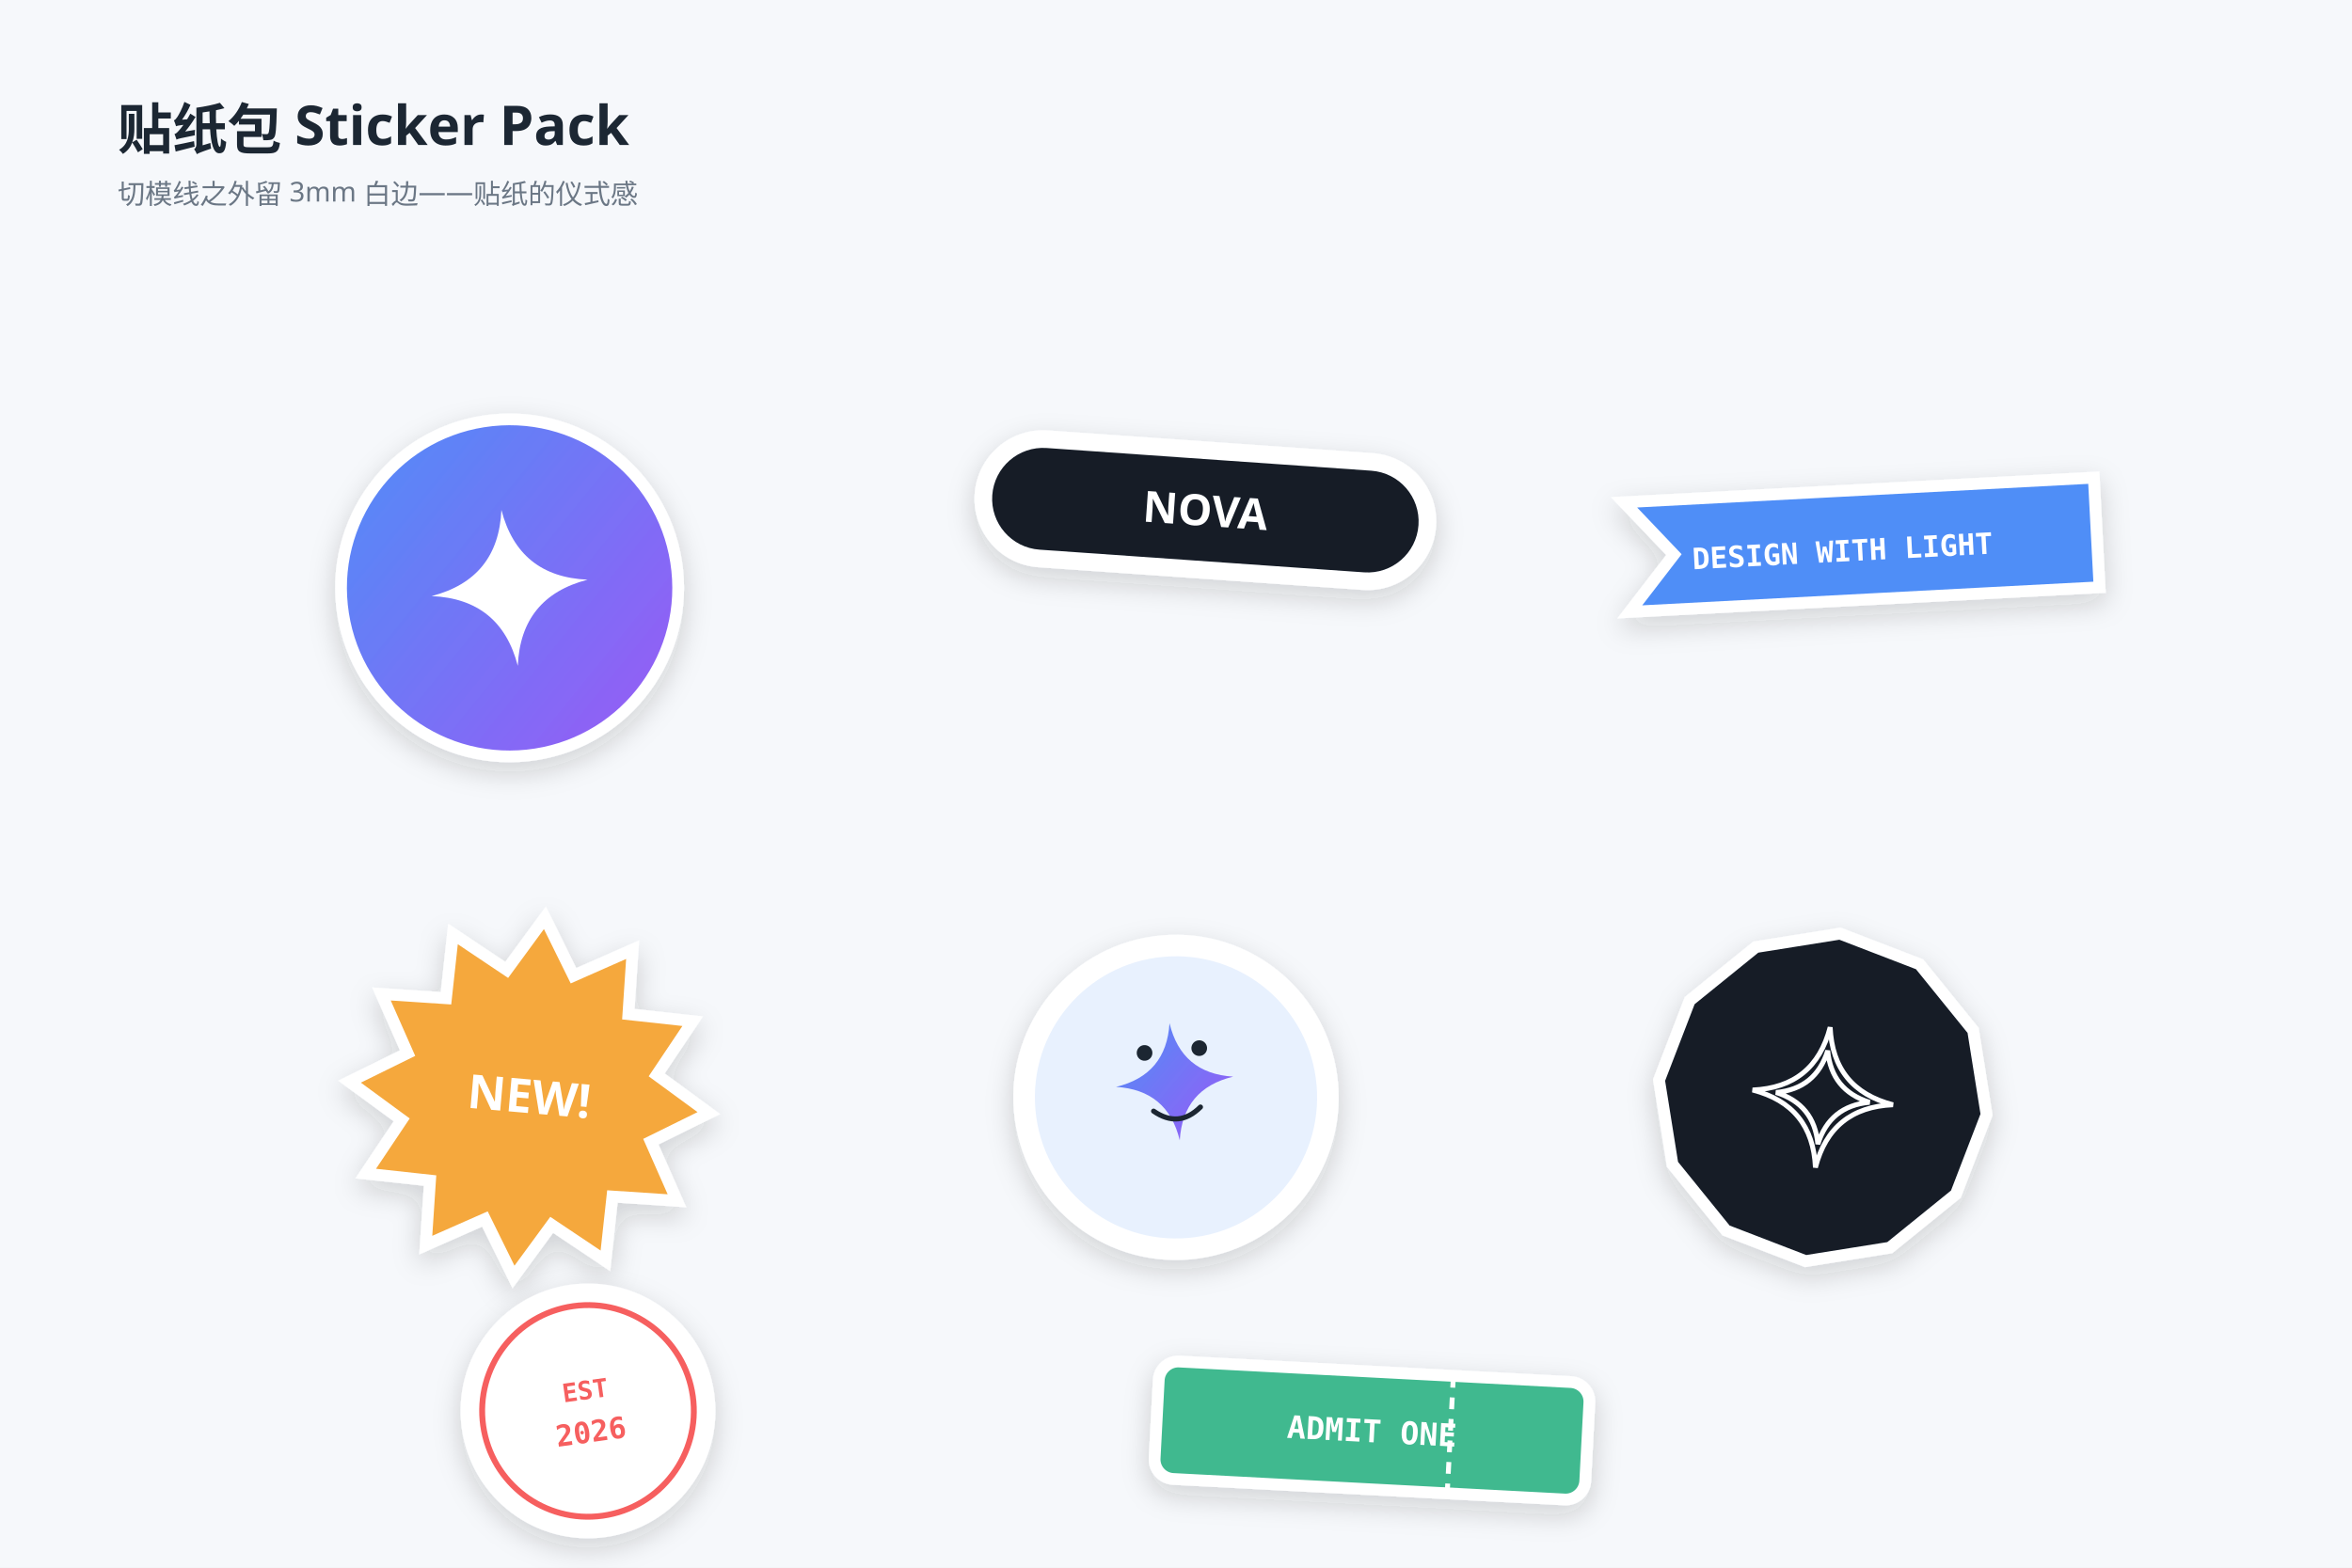
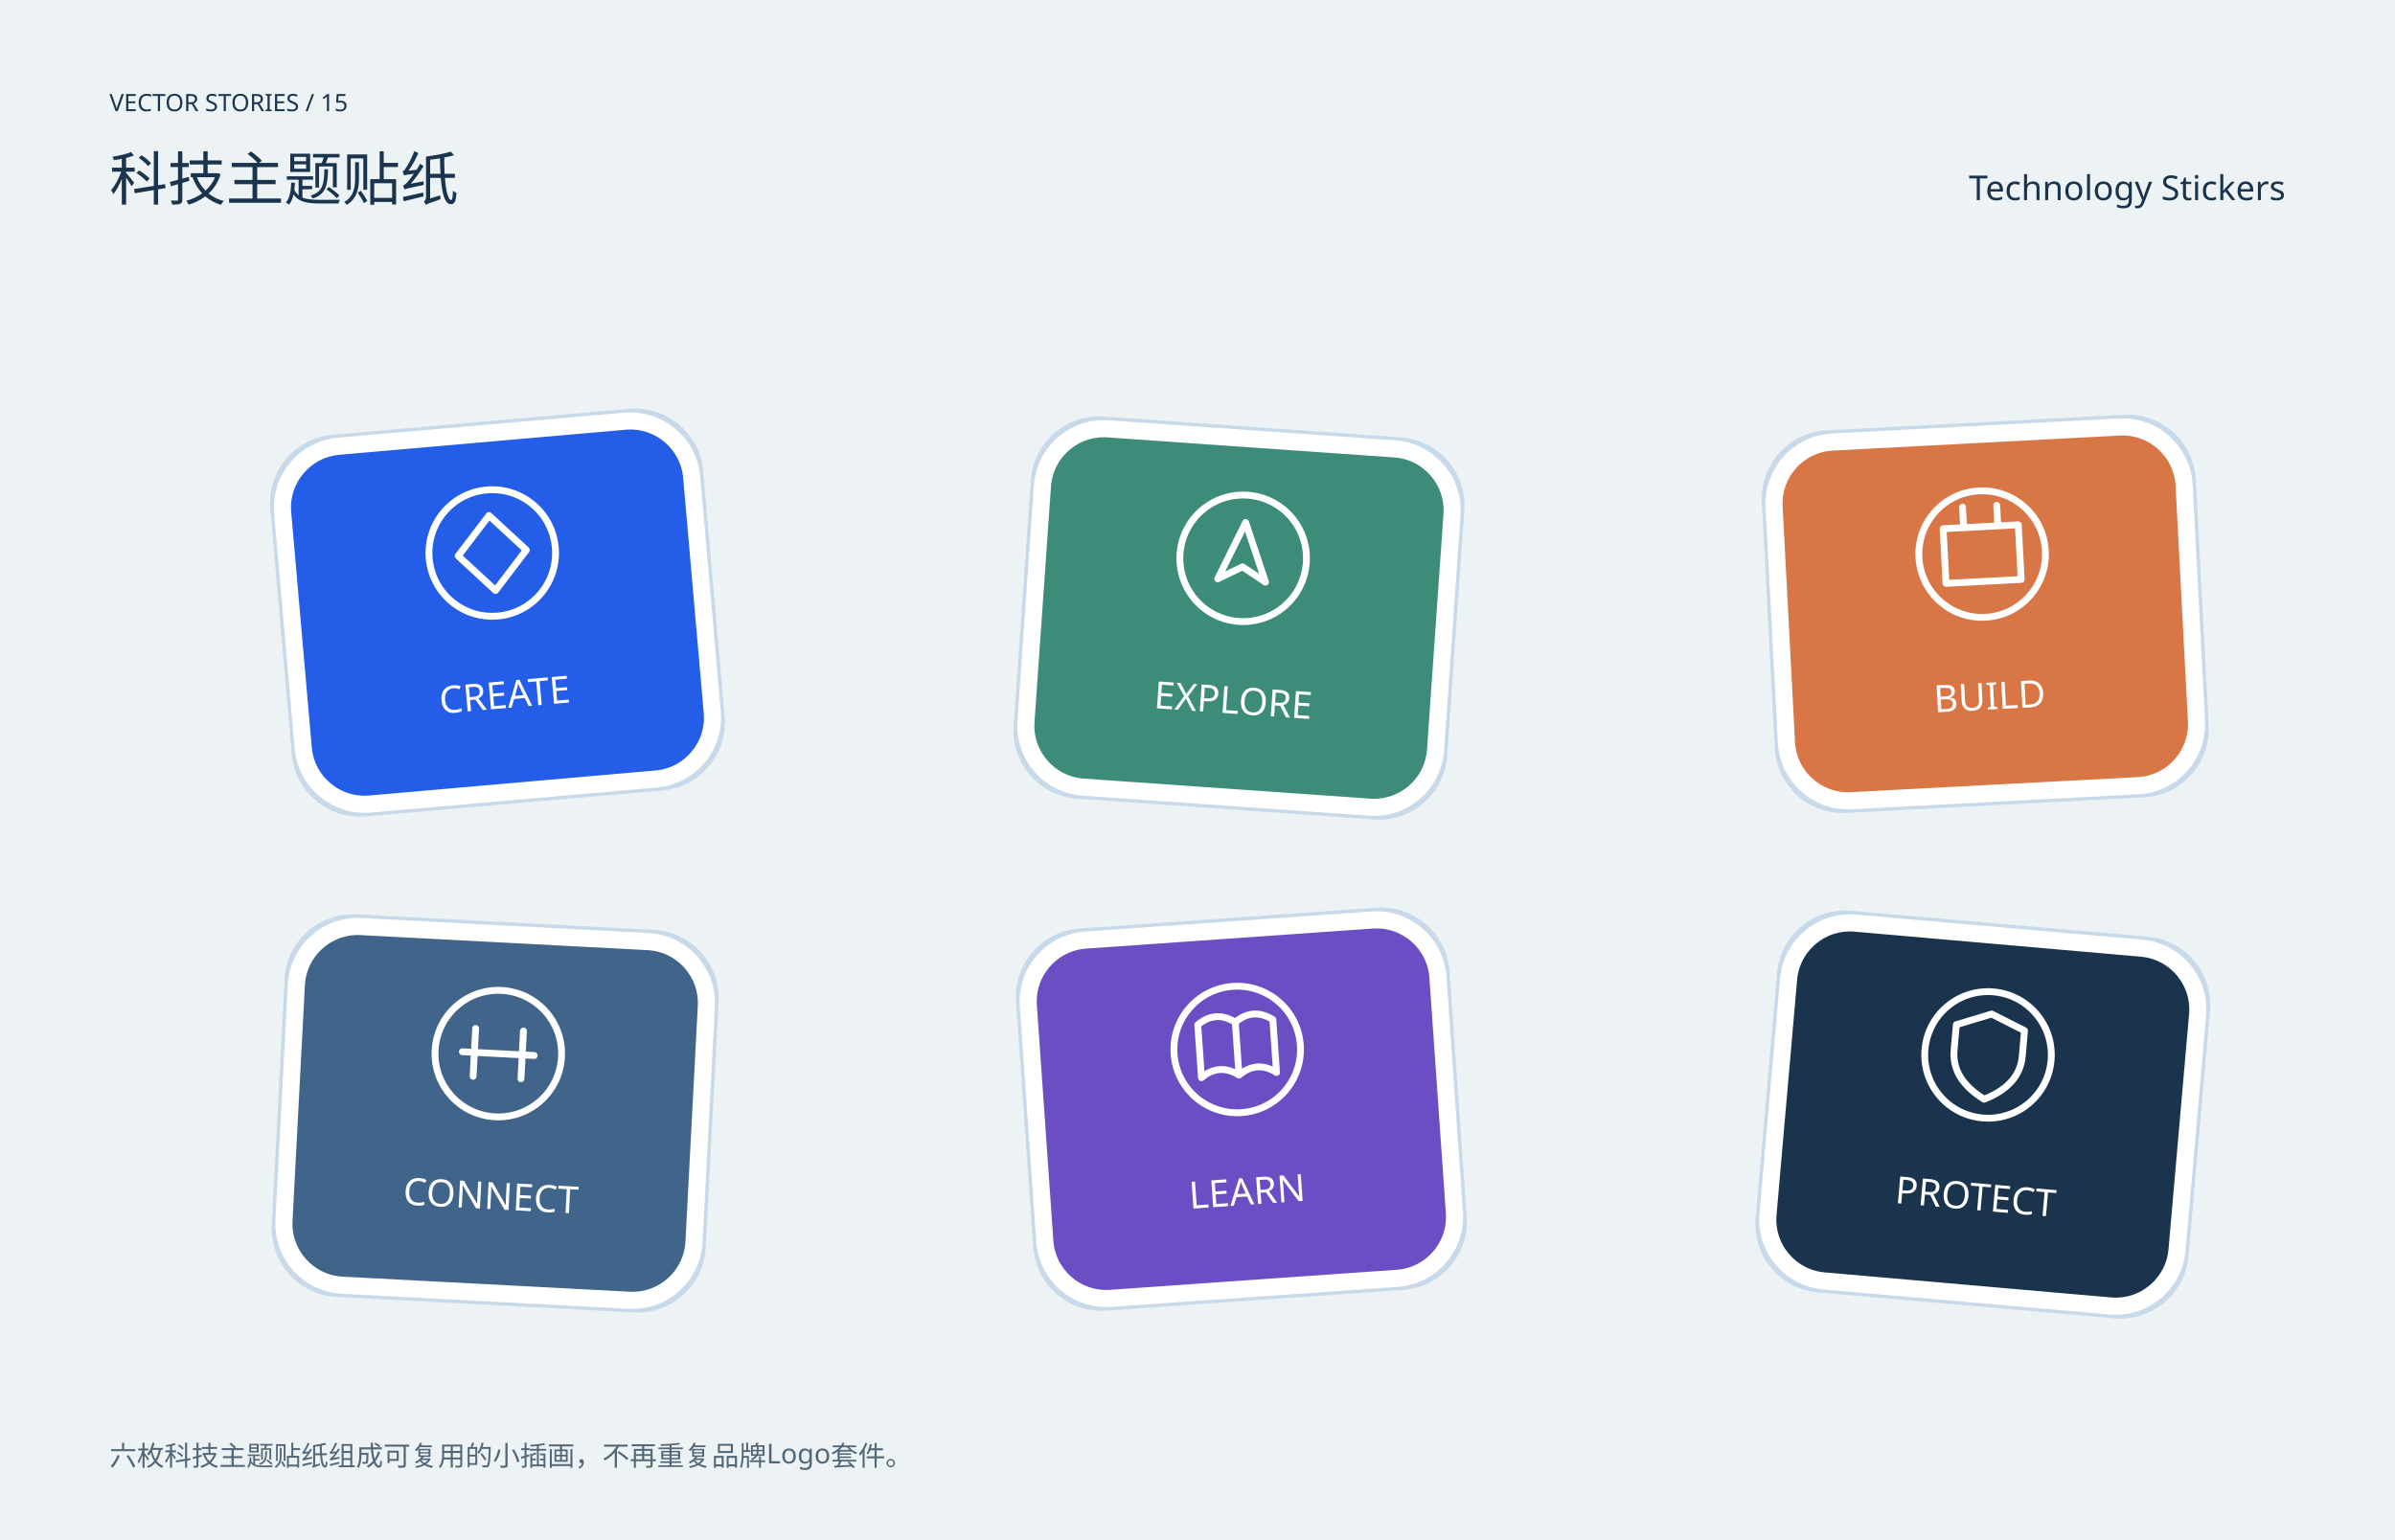
- <svg xmlns="http://www.w3.org/2000/svg" width="1200" height="800" viewBox="0 0 1200 800" font-family="PingFang SC, Hiragino Sans GB, Microsoft YaHei, sans-serif">
-   <rect width="1200" height="800" fill="#f6f8fb" />
-   <text x="60" y="76" font-size="28" font-weight="700" fill="#1c2733">贴纸包 Sticker Pack</text>
-   <text x="60" y="104" font-size="14" fill="#6b7785">切模线之外留 3mm 白边——贴纸的仪式感</text>
+ <svg xmlns="http://www.w3.org/2000/svg" width="1400" height="900" viewBox="0 0 1400 900" role="img" aria-labelledby="title desc" font-family="PingFang SC, Microsoft YaHei, sans-serif">
+   <rect x="0" y="0" width="1400" height="900" rx="0" fill="#edf2f5" />
+   <text x="64" y="65" fill="#19344c" font-size="14" text-anchor="start">VECTOR STORIES / 15</text>
+   <text x="64" y="117" fill="#19344c" font-size="34" text-anchor="start">科技主题贴纸</text>
+   <text x="1336" y="117" fill="#19344c" font-size="20" text-anchor="end">Technology Stickers</text>
  <defs>
-     <linearGradient id="bg1" x1="0" y1="0" x2="1" y2="1">
-       <stop offset="0" stop-color="#4f8ef7" />
-       <stop offset="1" stop-color="#9b59f5" />
+     <radialGradient id="halo">
+       <stop stop-color="#70dddf" stop-opacity=".45" />
+       <stop offset="1" stop-color="#70dddf" stop-opacity="0" />
+     </radialGradient>
+     <linearGradient id="sky" x2="0" y2="1">
+       <stop stop-color="#b7d2eb" />
+       <stop offset="1" stop-color="#f4d8b4" />
    </linearGradient>
-     <filter id="die" x="-30%" y="-30%" width="160%" height="170%">
-       <feDropShadow dx="0" dy="5" stdDeviation="7" flood-color="#1c2733" flood-opacity="0.18" />
-     </filter>
+     <clipPath id="stage">
+       <rect x="64" y="190" width="1272" height="620" rx="20" />
+     </clipPath>
  </defs>
-   <g filter="url(#die)">
-     <g transform="rotate(-6 260 300)">
-       <circle cx="260" cy="300" r="86" fill="url(#bg1)" stroke="#fff" stroke-width="6" />
-       <path d="M 260 260 Q 265.2 294.8 300 300 Q 265.2 305.2 260 340 Q 254.8 305.2 220 300 Q 254.8 294.8 260 260 Z" fill="#fff" />
+   <g clip-path="url(#stage)">
+     <g transform="rotate(-5 270 350)">
+       <rect x="163" y="248" width="254" height="224" rx="40" fill="#c8d9ea" />
+       <rect x="170" y="255" width="240" height="210" rx="36" fill="#245ee8" stroke="#fff" stroke-width="10" />
+       <circle cx="290" cy="325" r="37" fill="none" stroke="#fff" stroke-width="4" />
+       <path d="M270 325l20 -22 20 22-20 22Z" fill="none" stroke="#fff" stroke-width="4" stroke-linecap="round" stroke-linejoin="round" />
+       <text x="290" y="416" fill="#fff" font-size="22" text-anchor="middle">CREATE</text>
+     </g>
+     <g transform="rotate(4 705 350)">
+       <rect x="598" y="248" width="254" height="224" rx="40" fill="#c8d9ea" />
+       <rect x="605" y="255" width="240" height="210" rx="36" fill="#3d8c79" stroke="#fff" stroke-width="10" />
+       <circle cx="725" cy="325" r="37" fill="none" stroke="#fff" stroke-width="4" />
+       <path d="M711 338l14 -34 14 34-14-8Z" fill="none" stroke="#fff" stroke-width="4" stroke-linecap="round" stroke-linejoin="round" />
+       <text x="725" y="416" fill="#fff" font-size="22" text-anchor="middle">EXPLORE</text>
+     </g>
+     <g transform="rotate(-3 1140 350)">
+       <rect x="1033" y="248" width="254" height="224" rx="40" fill="#c8d9ea" />
+       <rect x="1040" y="255" width="240" height="210" rx="36" fill="#d97645" stroke="#fff" stroke-width="10" />
+       <circle cx="1160" cy="325" r="37" fill="none" stroke="#fff" stroke-width="4" />
+       <path d="M1138 309h44v32h-44Z M1150 297v12 M1170 297v12" fill="none" stroke="#fff" stroke-width="4" stroke-linecap="round" stroke-linejoin="round" />
+       <text x="1160" y="416" fill="#fff" font-size="22" text-anchor="middle">BUILD</text>
+     </g>
+     <g transform="rotate(3 270 640)">
+       <rect x="163" y="538" width="254" height="224" rx="40" fill="#c8d9ea" />
+       <rect x="170" y="545" width="240" height="210" rx="36" fill="#41658a" stroke="#fff" stroke-width="10" />
+       <circle cx="290" cy="615" r="37" fill="none" stroke="#fff" stroke-width="4" />
+       <path d="M269 615h42 M276 601v28 M304 601v28" fill="none" stroke="#fff" stroke-width="4" stroke-linecap="round" stroke-linejoin="round" />
+       <text x="290" y="706" fill="#fff" font-size="22" text-anchor="middle">CONNECT</text>
+     </g>
+     <g transform="rotate(-4 705 640)">
+       <rect x="598" y="538" width="254" height="224" rx="40" fill="#c8d9ea" />
+       <rect x="605" y="545" width="240" height="210" rx="36" fill="#6b4dc4" stroke="#fff" stroke-width="10" />
+       <circle cx="725" cy="615" r="37" fill="none" stroke="#fff" stroke-width="4" />
+       <path d="M703 599q11 -8 22 0q11 -8 22 0v31q-11 -8-22 0q-11 -8-22 0Z M725 599v31" fill="none" stroke="#fff" stroke-width="4" stroke-linecap="round" stroke-linejoin="round" />
+       <text x="725" y="706" fill="#fff" font-size="22" text-anchor="middle">LEARN</text>
+     </g>
+     <g transform="rotate(5 1140 640)">
+       <rect x="1033" y="538" width="254" height="224" rx="40" fill="#c8d9ea" />
+       <rect x="1040" y="545" width="240" height="210" rx="36" fill="#19344c" stroke="#fff" stroke-width="10" />
+       <circle cx="1160" cy="615" r="37" fill="none" stroke="#fff" stroke-width="4" />
+       <path d="M1160 591l20 8v15q0 17-20 27-20-10-20-27V599Z" fill="none" stroke="#fff" stroke-width="4" stroke-linecap="round" stroke-linejoin="round" />
+       <text x="1160" y="706" fill="#fff" font-size="22" text-anchor="middle">PROTECT</text>
    </g>
  </g>
-   <g filter="url(#die)">
-     <g transform="rotate(4 610 260)">
-       <rect x="500" y="228" width="230" height="64" rx="32" fill="#fff" stroke="#fff" stroke-width="6" />
-       <rect x="506" y="234" width="218" height="52" rx="26" fill="#141c28" />
-       <text x="615" y="268" font-size="22" fill="#fff" text-anchor="middle" font-weight="700">NOVA</text>
-     </g>
-   </g>
-   <g filter="url(#die)">
-     <g transform="rotate(-3 950 280)">
-       <path d="M 830 250 h 240 v 56 h -240 l 24 -28 z" fill="#4f8ef7" stroke="#fff" stroke-width="6" />
-       <text x="940" y="286" font-size="15" fill="#fff" text-anchor="middle" font-weight="700" font-family="SFMono-Regular, Menlo, monospace">DESIGN WITH LIGHT</text>
-     </g>
-   </g>
-   <g filter="url(#die)">
-     <g transform="rotate(5 270 560)">
-       <path d="M 270.0 468.0 L 287.1 496.2 L 316.0 480.3 L 316.7 513.3 L 349.7 514.0 L 333.8 542.9 L 362.0 560.0 L 333.8 577.1 L 349.7 606.0 L 316.7 606.7 L 316.0 639.7 L 287.1 623.8 L 270.0 652.0 L 252.9 623.8 L 224.0 639.7 L 223.3 606.7 L 190.3 606.0 L 206.2 577.1 L 178.0 560.0 L 206.2 542.9 L 190.3 514.0 L 223.3 513.3 L 224.0 480.3 L 252.9 496.2 Z" fill="#f5a83c" stroke="#fff" stroke-width="6" />
-       <text x="270" y="568" font-size="24" fill="#fff" text-anchor="middle" font-weight="800">NEW!</text>
-     </g>
-   </g>
-   <g filter="url(#die)">
-     <g transform="rotate(-5 600 560)">
-       <circle cx="600" cy="560" r="80" fill="#fff" stroke="#fff" stroke-width="6" />
-       <circle cx="600" cy="560" r="72" fill="#e8f1fe" />
-       <path d="M 600 522 Q 603.9 548.1 630 552 Q 603.9 555.9 600 582 Q 596.1 555.9 570 552 Q 596.1 548.1 600 522 Z" fill="url(#bg1)" />
-       <circle cx="586" cy="536" r="4" fill="#1c2733" />
-       <circle cx="614" cy="536" r="4" fill="#1c2733" />
-       <path d="M 588 566 q 12 10 24 0" fill="none" stroke="#1c2733" stroke-width="2.6" stroke-linecap="round" />
-     </g>
-   </g>
-   <g filter="url(#die)">
-     <g transform="rotate(6 930 560)">
-       <path d="M 930.0 476.0 L 972.0 487.3 L 1002.7 518.0 L 1014.0 560.0 L 1002.7 602.0 L 972.0 632.7 L 930.0 644.0 L 888.0 632.7 L 857.3 602.0 L 846.0 560.0 L 857.3 518.0 L 888.0 487.3 Z" fill="#141c28" stroke="#fff" stroke-width="6" />
-       <path d="M 930 524 Q 934.68 555.32 966 560 Q 934.68 564.68 930 596 Q 925.32 564.68 894 560 Q 925.32 555.32 930 524 Z" fill="none" stroke="#fff" stroke-width="2.5" />
-       <path d="M 930 536 Q 934 556 954 560 Q 934 564 930 584 Q 926 564 906 560 Q 926 556 930 536 Z" fill="none" stroke="#fff" stroke-width="2.5" />
-     </g>
-   </g>
-   <g filter="url(#die)">
-     <g transform="rotate(-8 300 720)">
-       <circle cx="300" cy="720" r="62" fill="#fff" stroke="#fff" stroke-width="6" />
-       <circle cx="300" cy="720" r="54" fill="none" stroke="#f65e5e" stroke-width="3" />
-       <text x="300" y="714" font-size="13" fill="#f65e5e" text-anchor="middle" font-weight="700" font-family="SFMono-Regular, Menlo, monospace">EST</text>
-       <text x="300" y="736" font-size="15" fill="#f65e5e" text-anchor="middle" font-weight="800" font-family="SFMono-Regular, Menlo, monospace">2026</text>
-     </g>
-   </g>
-   <g filter="url(#die)">
-     <g transform="rotate(3 700 730)">
-       <rect x="590" y="700" width="220" height="60" rx="10" fill="#3fb98f" stroke="#fff" stroke-width="6" />
-       <text x="700" y="736" font-size="16" fill="#fff" text-anchor="middle" font-weight="800" font-family="SFMono-Regular, Menlo, monospace">ADMIT ONE</text>
-       <line x1="740" y1="700" x2="740" y2="760" stroke="#fff" stroke-width="2.5" stroke-dasharray="6 5" />
-     </g>
-   </g>
+   <text x="64" y="857" fill="#526778" font-size="16" text-anchor="start">六枚科技主题贴纸组成可复用的小插画，不再重复品牌Logo套件。</text>
+   <style>@keyframes breathe{50%{opacity:.6}}.pulse{animation:breathe 6s ease-in-out infinite}@keyframes drift{50%{transform:translateY(6px)}}.drift{animation:drift 8s ease-in-out infinite}@media(prefers-reduced-motion:reduce){.pulse,.drift{animation:none}}</style>
</svg>
